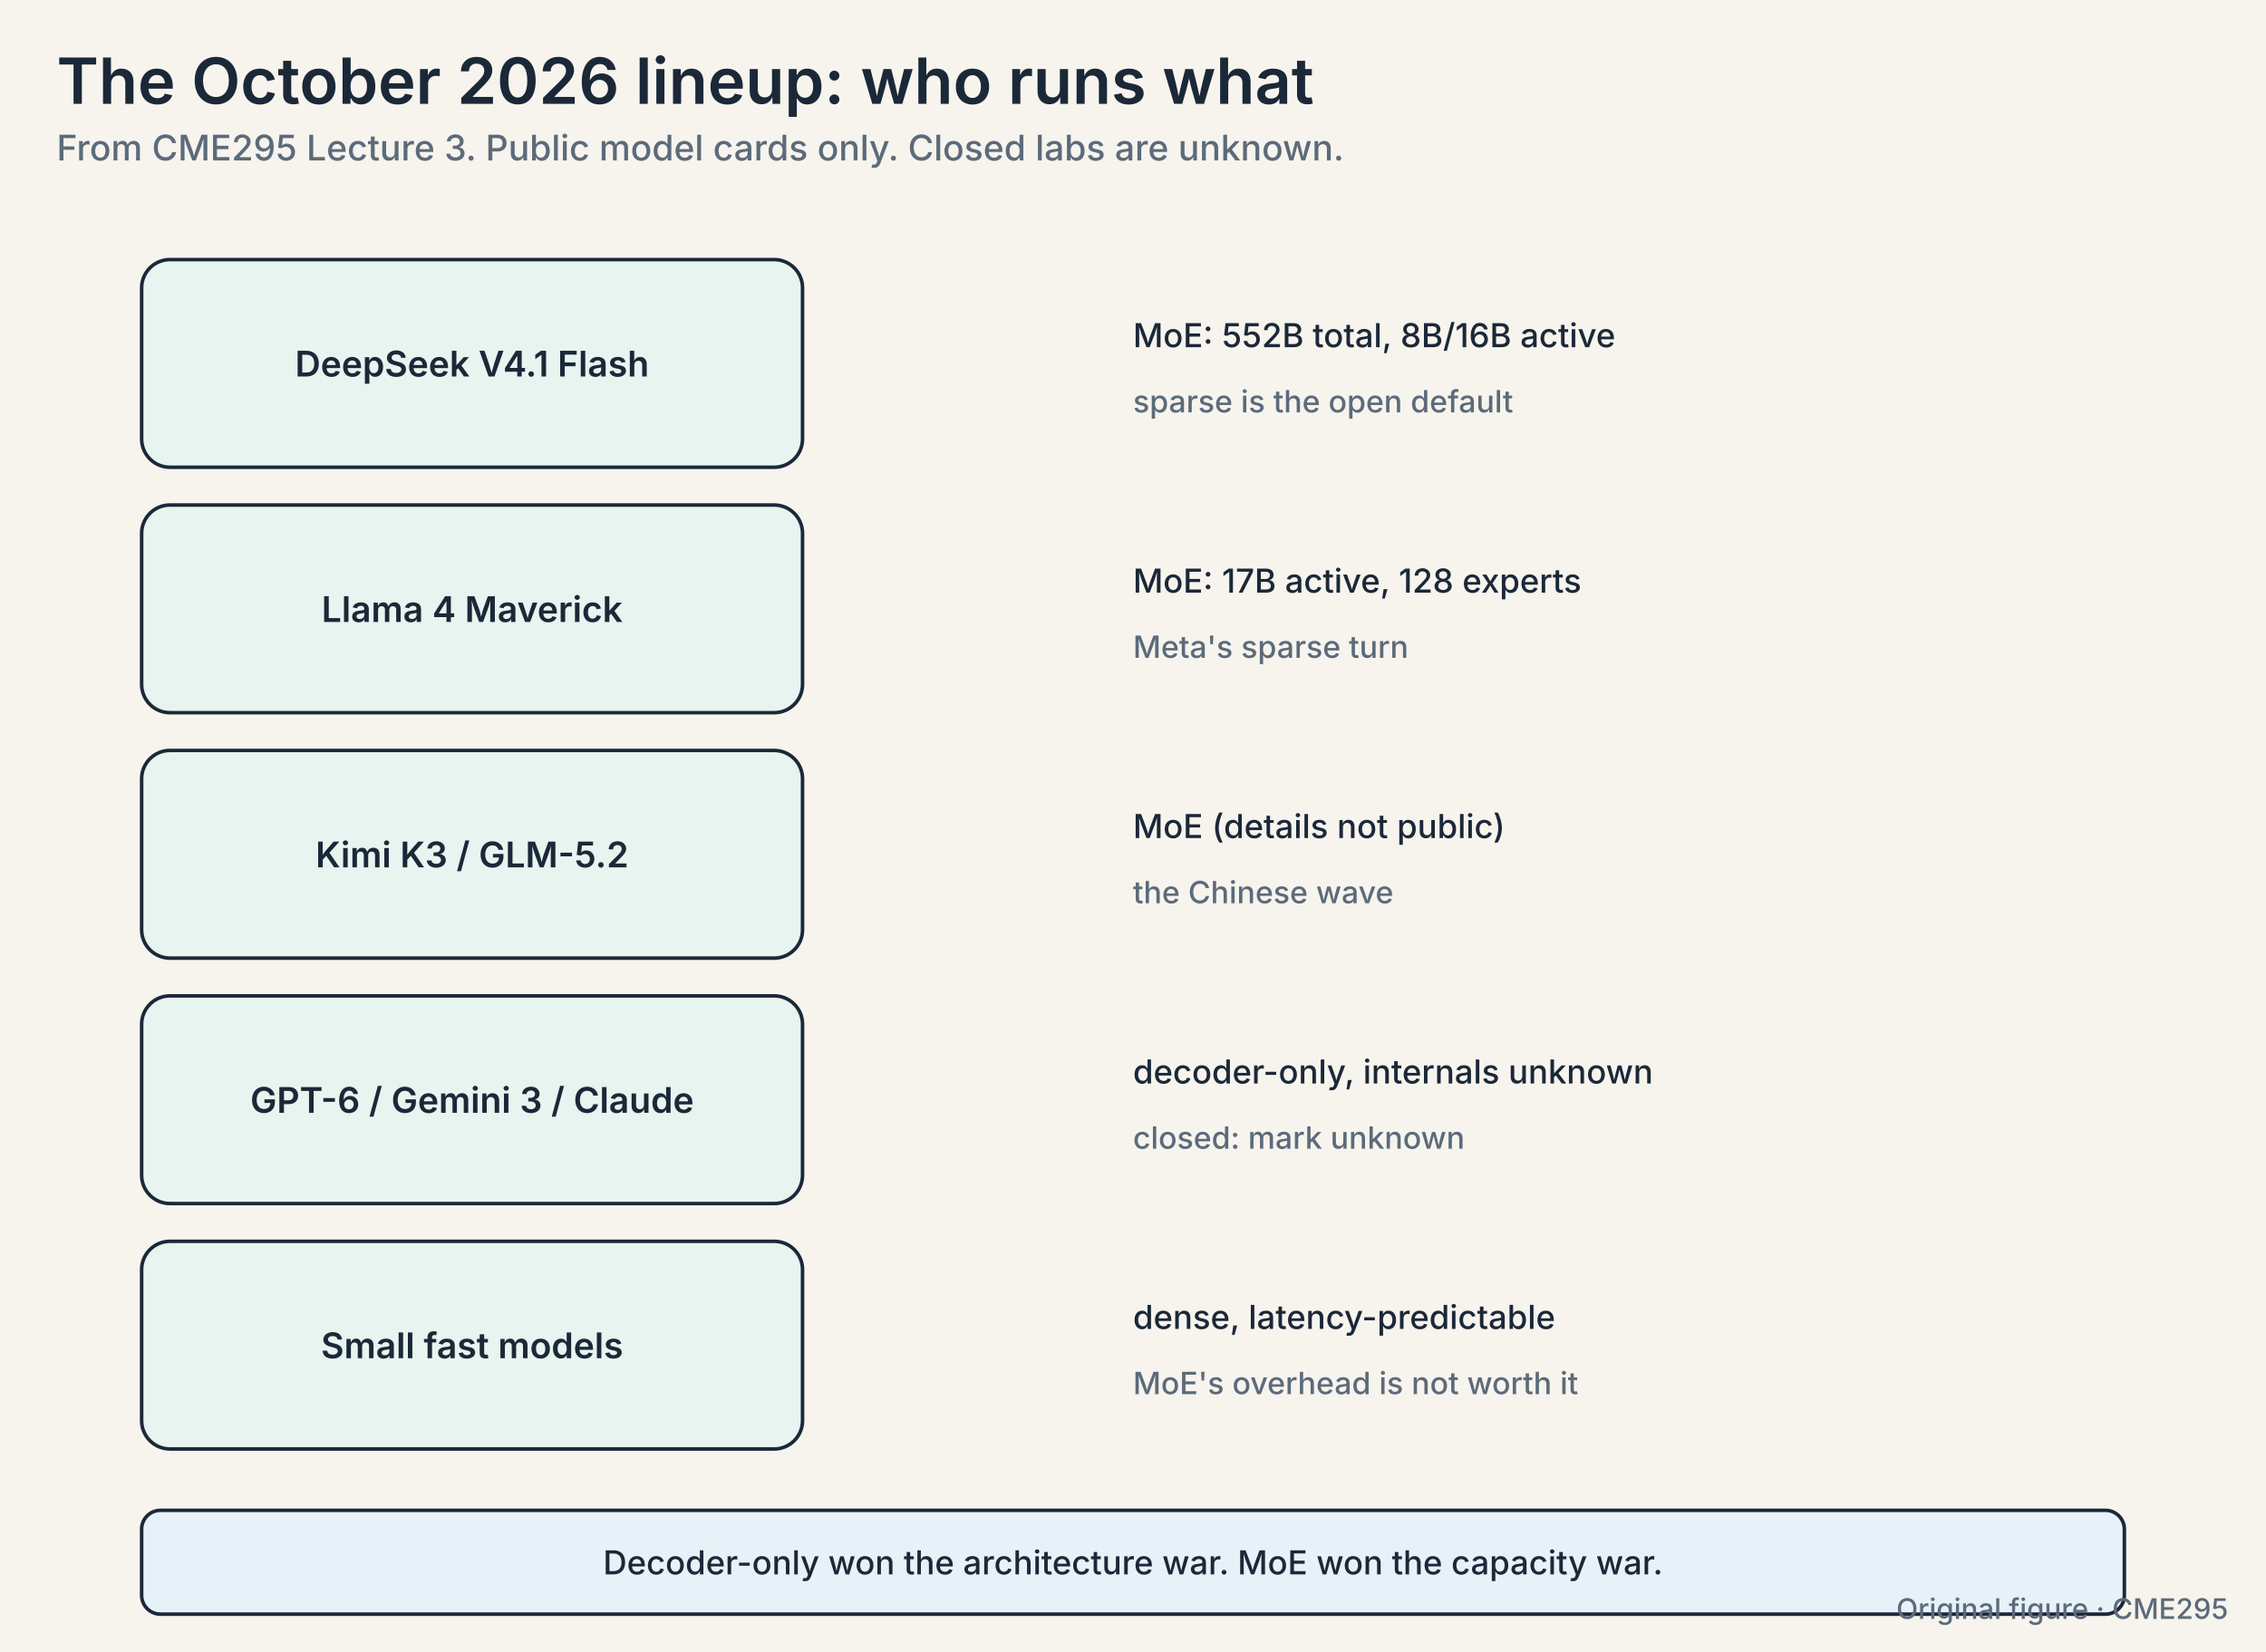
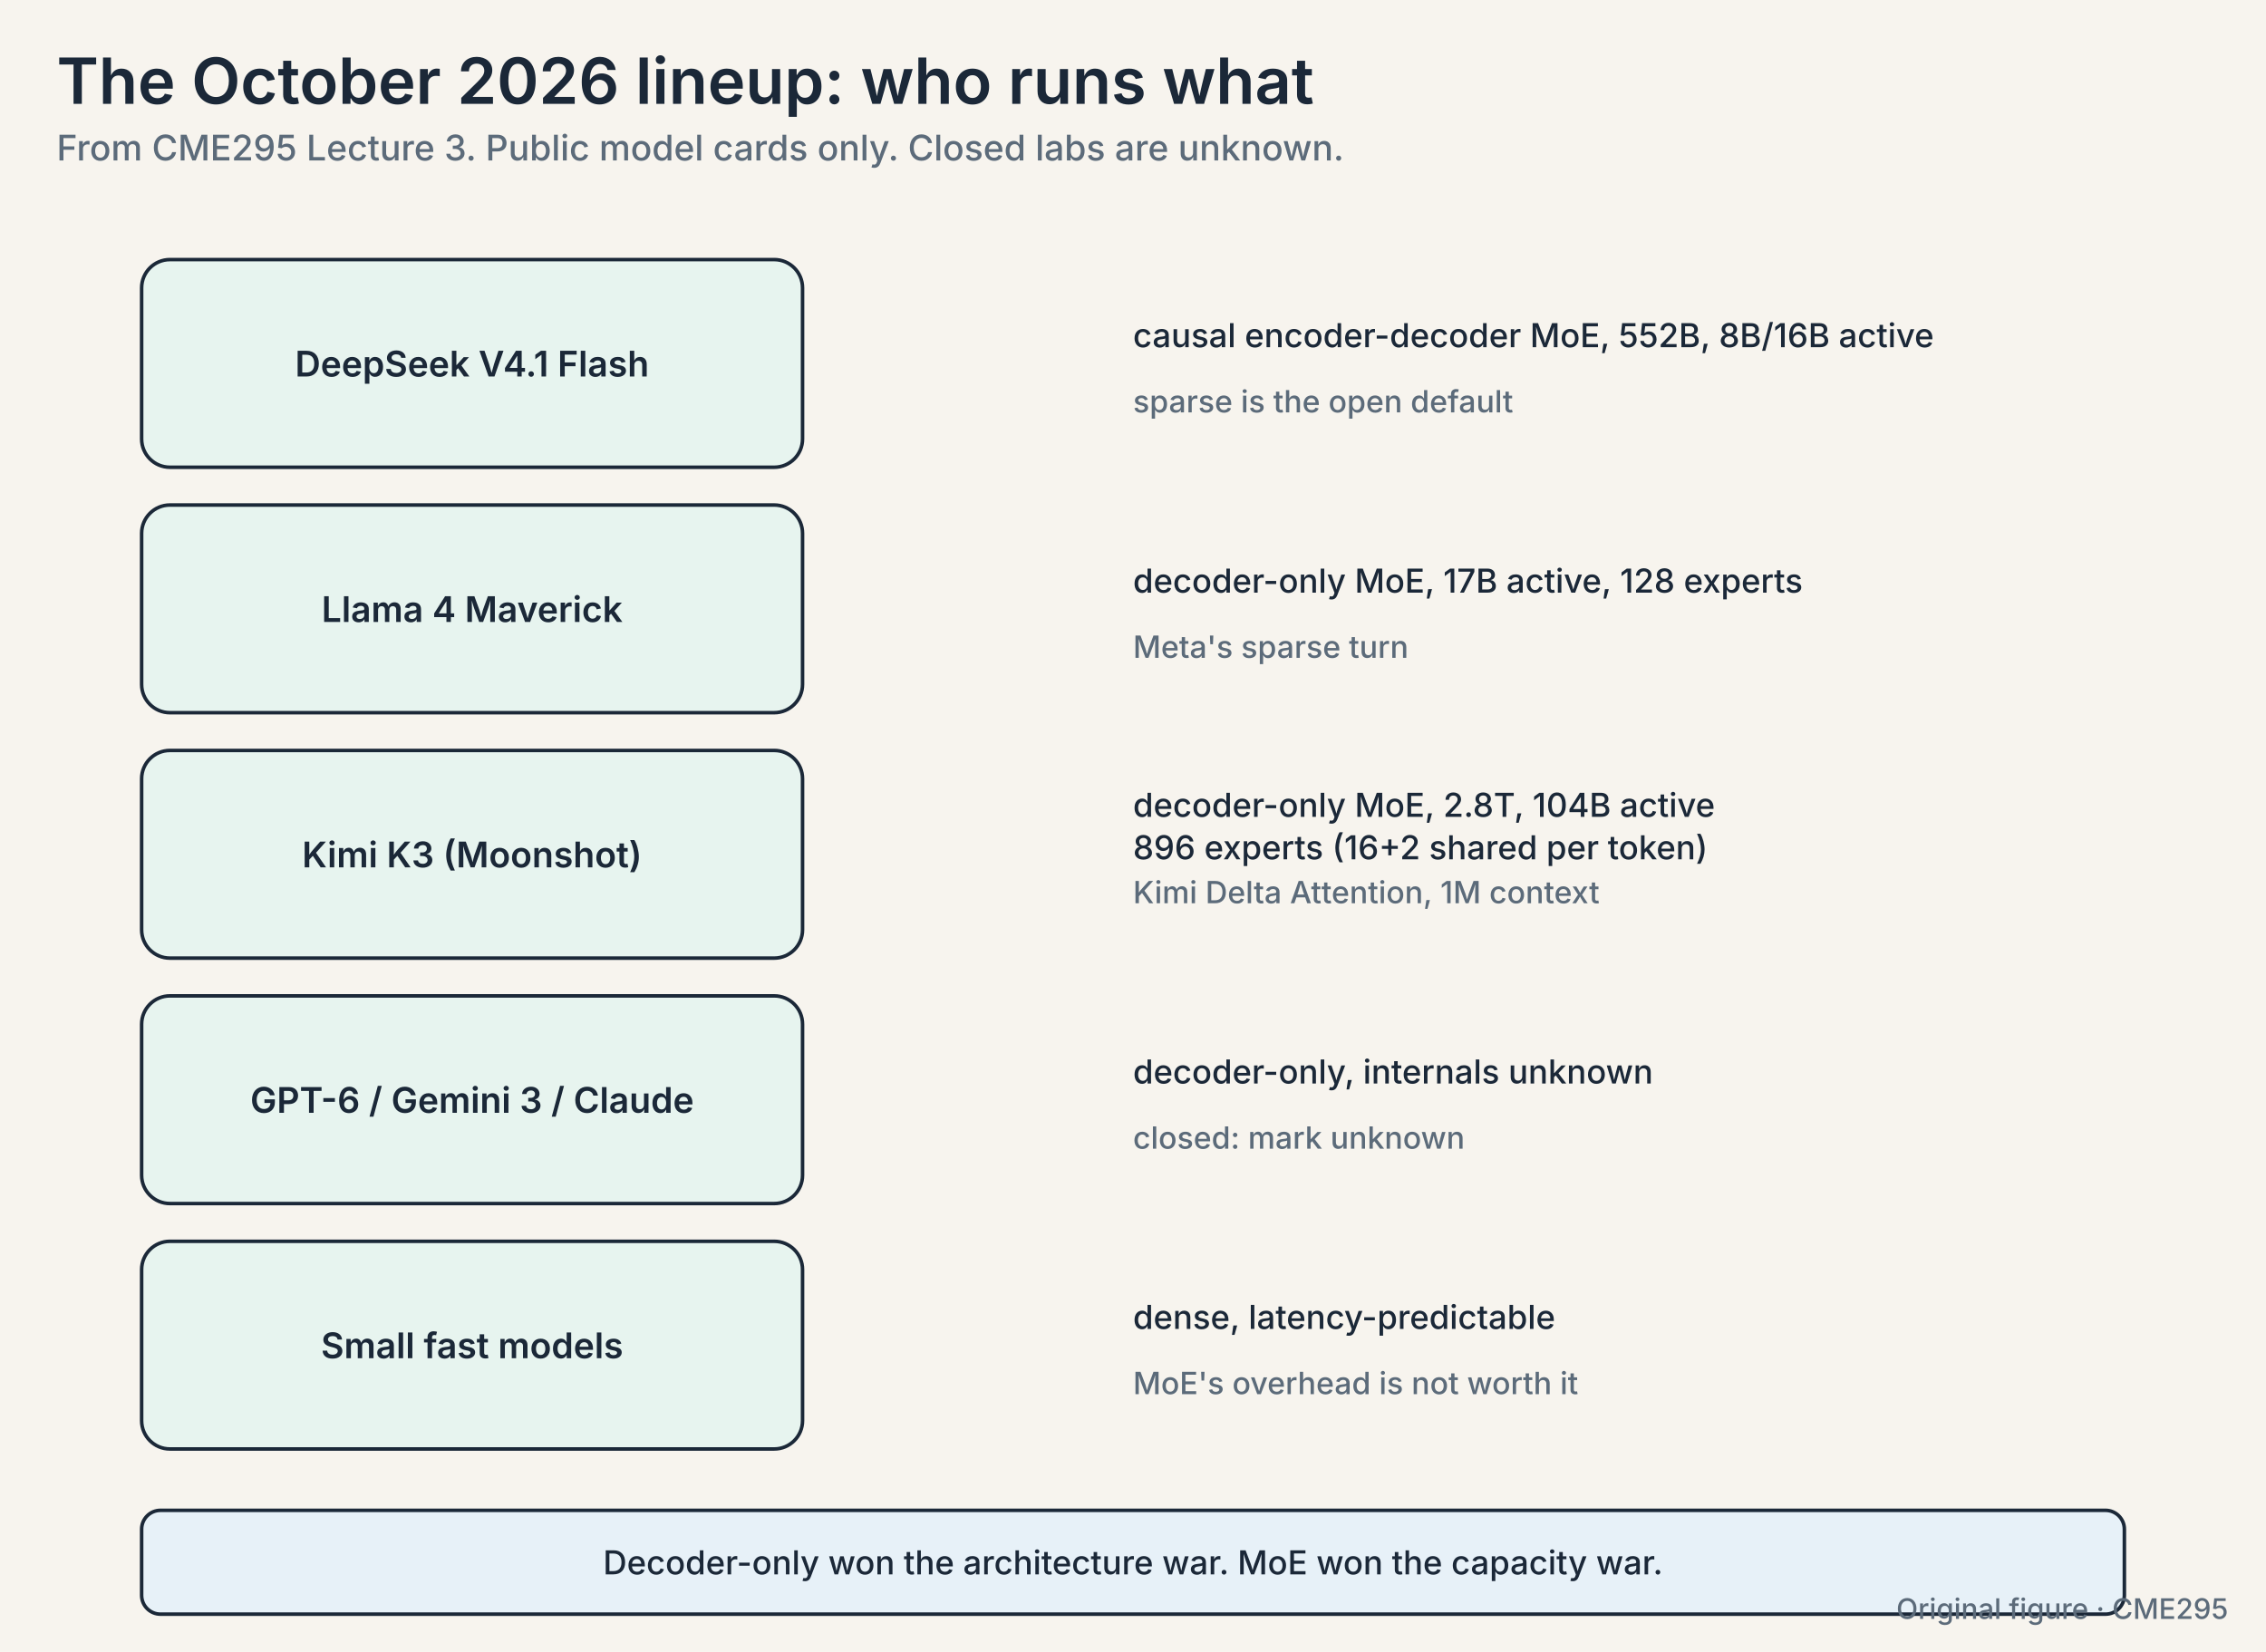
<svg xmlns="http://www.w3.org/2000/svg" width="960" height="700" viewBox="0 0 960 700" role="img">
  <defs>
    <marker id="ah-l03-lineup" markerWidth="10" markerHeight="10" refX="8" refY="3" orient="auto">
      <path d="M0,0 L8,3 L0,6 Z" fill="#1B2838" />
    </marker>
    <marker id="aht-l03-lineup" markerWidth="10" markerHeight="10" refX="8" refY="3" orient="auto">
      <path d="M0,0 L8,3 L0,6 Z" fill="#1F7A72" />
    </marker>
  </defs>
  <rect x="0" y="0" width="960" height="700" fill="#F7F4EE" />
  <text x="24" y="44" font-family="Inter,'Source Sans 3','IBM Plex Sans',sans-serif" font-size="27" font-weight="600" fill="#1B2838">The October 2026 lineup: who runs what</text>
  <text x="24" y="68" font-family="Inter,'Source Sans 3','IBM Plex Sans',sans-serif" font-size="15" font-weight="450" fill="#5C6B7A">From CME295 Lecture 3. Public model cards only. Closed labs are unknown.</text>
  <rect x="60" y="110" width="280" height="88" rx="12" fill="#E7F4EF" stroke="#1B2838" stroke-width="1.5" />
  <text x="200" y="154.0" text-anchor="middle" font-family="Inter,'Source Sans 3','IBM Plex Sans',sans-serif" font-size="15" font-weight="600" fill="#1B2838" dominant-baseline="middle">DeepSeek V4.1 Flash</text>
-   <text x="480" y="142.0" text-anchor="start" font-family="Inter,'Source Sans 3','IBM Plex Sans',sans-serif" font-size="14" font-weight="500" fill="#1B2838" dominant-baseline="middle">MoE: 552B total, 8B/16B active</text>
+   <text x="480" y="142.0" text-anchor="start" font-family="Inter,'Source Sans 3','IBM Plex Sans',sans-serif" font-size="14" font-weight="500" fill="#1B2838" dominant-baseline="middle">causal encoder-decoder MoE, 552B, 8B/16B active</text>
  <text x="480" y="170.0" text-anchor="start" font-family="Inter,'Source Sans 3','IBM Plex Sans',sans-serif" font-size="13" font-weight="450" fill="#5C6B7A" dominant-baseline="middle">sparse is the open default</text>
  <rect x="60" y="214" width="280" height="88" rx="12" fill="#E7F4EF" stroke="#1B2838" stroke-width="1.5" />
  <text x="200" y="258.0" text-anchor="middle" font-family="Inter,'Source Sans 3','IBM Plex Sans',sans-serif" font-size="15" font-weight="600" fill="#1B2838" dominant-baseline="middle">Llama 4 Maverick</text>
-   <text x="480" y="246.0" text-anchor="start" font-family="Inter,'Source Sans 3','IBM Plex Sans',sans-serif" font-size="14" font-weight="500" fill="#1B2838" dominant-baseline="middle">MoE: 17B active, 128 experts</text>
+   <text x="480" y="246.0" text-anchor="start" font-family="Inter,'Source Sans 3','IBM Plex Sans',sans-serif" font-size="14" font-weight="500" fill="#1B2838" dominant-baseline="middle">decoder-only MoE, 17B active, 128 experts</text>
  <text x="480" y="274.0" text-anchor="start" font-family="Inter,'Source Sans 3','IBM Plex Sans',sans-serif" font-size="13" font-weight="450" fill="#5C6B7A" dominant-baseline="middle">Meta's sparse turn</text>
  <rect x="60" y="318" width="280" height="88" rx="12" fill="#E7F4EF" stroke="#1B2838" stroke-width="1.5" />
-   <text x="200" y="362.0" text-anchor="middle" font-family="Inter,'Source Sans 3','IBM Plex Sans',sans-serif" font-size="15" font-weight="600" fill="#1B2838" dominant-baseline="middle">Kimi K3 / GLM-5.2</text>
-   <text x="480" y="350.0" text-anchor="start" font-family="Inter,'Source Sans 3','IBM Plex Sans',sans-serif" font-size="14" font-weight="500" fill="#1B2838" dominant-baseline="middle">MoE (details not public)</text>
-   <text x="480" y="378.0" text-anchor="start" font-family="Inter,'Source Sans 3','IBM Plex Sans',sans-serif" font-size="13" font-weight="450" fill="#5C6B7A" dominant-baseline="middle">the Chinese wave</text>
+   <text x="200" y="362.0" text-anchor="middle" font-family="Inter,'Source Sans 3','IBM Plex Sans',sans-serif" font-size="15" font-weight="600" fill="#1B2838" dominant-baseline="middle">Kimi K3 (Moonshot)</text>
+   <text x="480" y="341.0" text-anchor="start" font-family="Inter,'Source Sans 3','IBM Plex Sans',sans-serif" font-size="14" font-weight="500" fill="#1B2838" dominant-baseline="middle">decoder-only MoE, 2.8T, 104B active</text>
+   <text x="480" y="359.0" text-anchor="start" font-family="Inter,'Source Sans 3','IBM Plex Sans',sans-serif" font-size="14" font-weight="500" fill="#1B2838" dominant-baseline="middle">896 experts (16+2 shared per token)</text>
+   <text x="480" y="378.0" text-anchor="start" font-family="Inter,'Source Sans 3','IBM Plex Sans',sans-serif" font-size="13" font-weight="450" fill="#5C6B7A" dominant-baseline="middle">Kimi Delta Attention, 1M context</text>
  <rect x="60" y="422" width="280" height="88" rx="12" fill="#E7F4EF" stroke="#1B2838" stroke-width="1.5" />
  <text x="200" y="466.0" text-anchor="middle" font-family="Inter,'Source Sans 3','IBM Plex Sans',sans-serif" font-size="15" font-weight="600" fill="#1B2838" dominant-baseline="middle">GPT-6 / Gemini 3 / Claude</text>
  <text x="480" y="454.0" text-anchor="start" font-family="Inter,'Source Sans 3','IBM Plex Sans',sans-serif" font-size="14" font-weight="500" fill="#1B2838" dominant-baseline="middle">decoder-only, internals unknown</text>
  <text x="480" y="482.0" text-anchor="start" font-family="Inter,'Source Sans 3','IBM Plex Sans',sans-serif" font-size="13" font-weight="450" fill="#5C6B7A" dominant-baseline="middle">closed: mark unknown</text>
  <rect x="60" y="526" width="280" height="88" rx="12" fill="#E7F4EF" stroke="#1B2838" stroke-width="1.5" />
  <text x="200" y="570.0" text-anchor="middle" font-family="Inter,'Source Sans 3','IBM Plex Sans',sans-serif" font-size="15" font-weight="600" fill="#1B2838" dominant-baseline="middle">Small fast models</text>
  <text x="480" y="558.0" text-anchor="start" font-family="Inter,'Source Sans 3','IBM Plex Sans',sans-serif" font-size="14" font-weight="500" fill="#1B2838" dominant-baseline="middle">dense, latency-predictable</text>
  <text x="480" y="586.0" text-anchor="start" font-family="Inter,'Source Sans 3','IBM Plex Sans',sans-serif" font-size="13" font-weight="450" fill="#5C6B7A" dominant-baseline="middle">MoE's overhead is not worth it</text>
  <rect x="60" y="640" width="840" height="44" rx="8" fill="#E7F1F8" stroke="#1B2838" stroke-width="1.5" />
  <text x="480" y="662.0" text-anchor="middle" font-family="Inter,'Source Sans 3','IBM Plex Sans',sans-serif" font-size="14" font-weight="500" fill="#1B2838" dominant-baseline="middle">Decoder-only won the architecture war. MoE won the capacity war.</text>
  <text x="944" y="686" text-anchor="end" font-family="Inter,'Source Sans 3','IBM Plex Sans',sans-serif" font-size="12" font-weight="500" fill="#5C6B7A">Original figure · CME295</text>
</svg>
